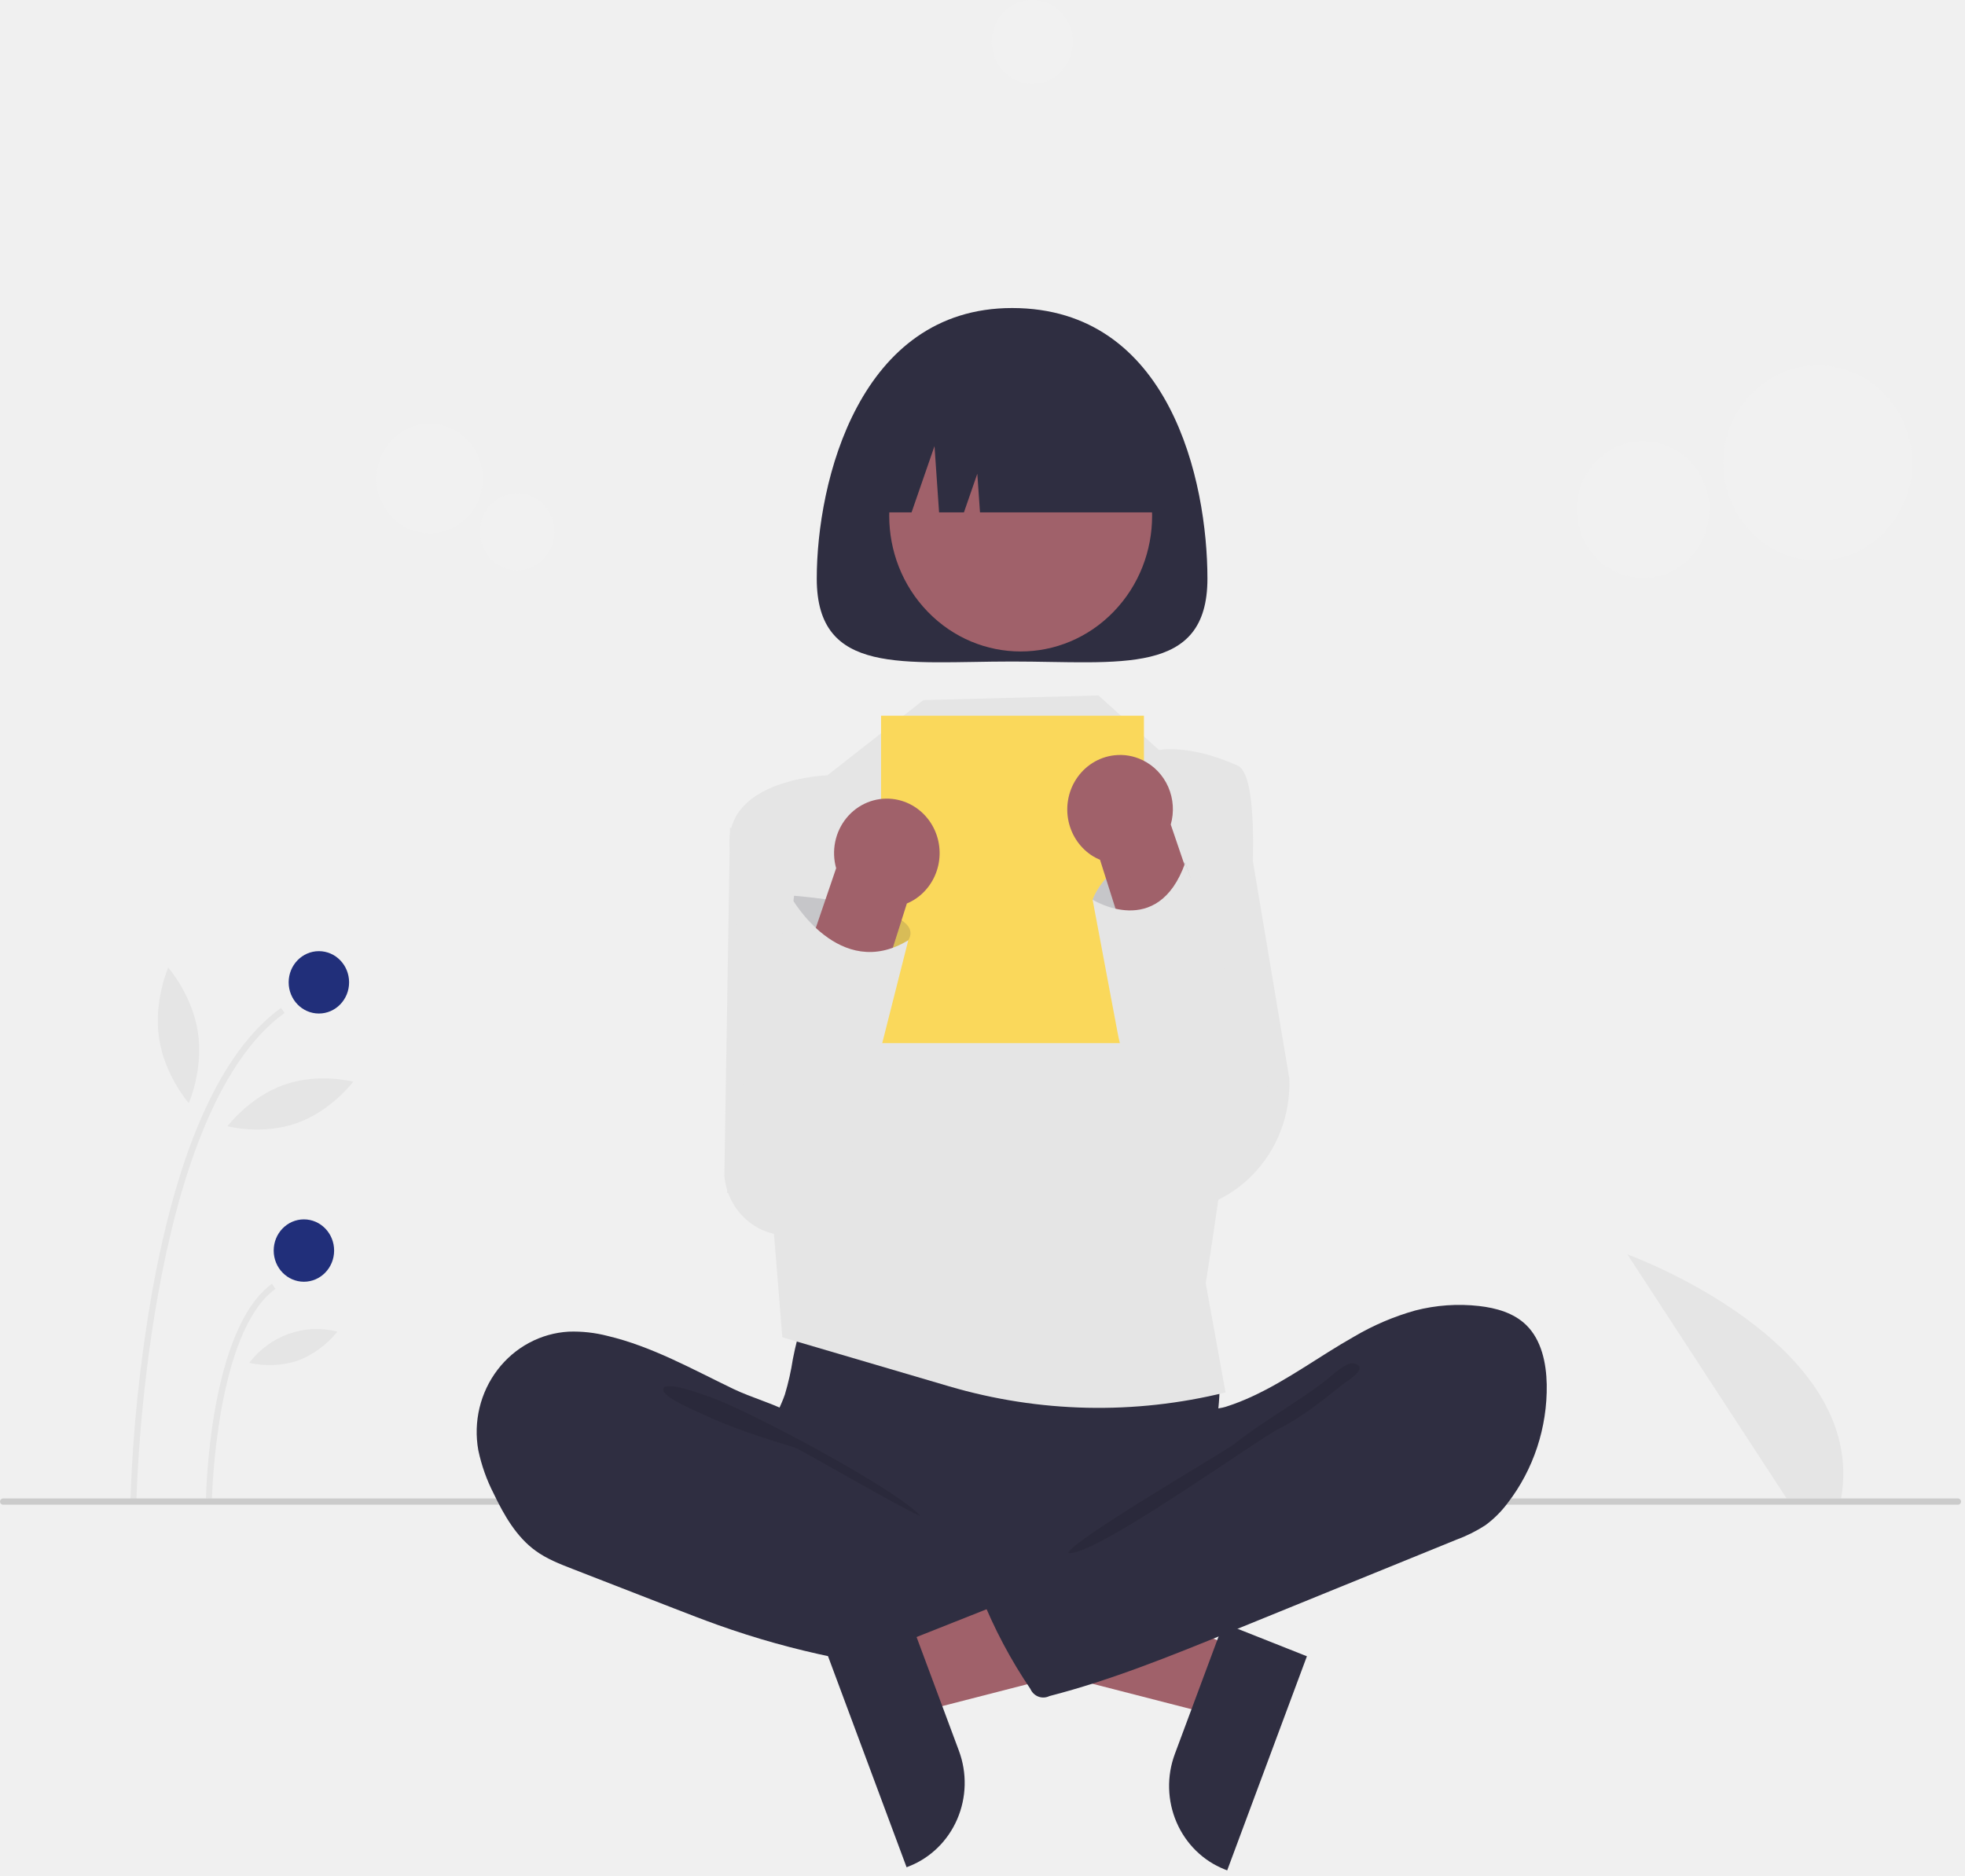
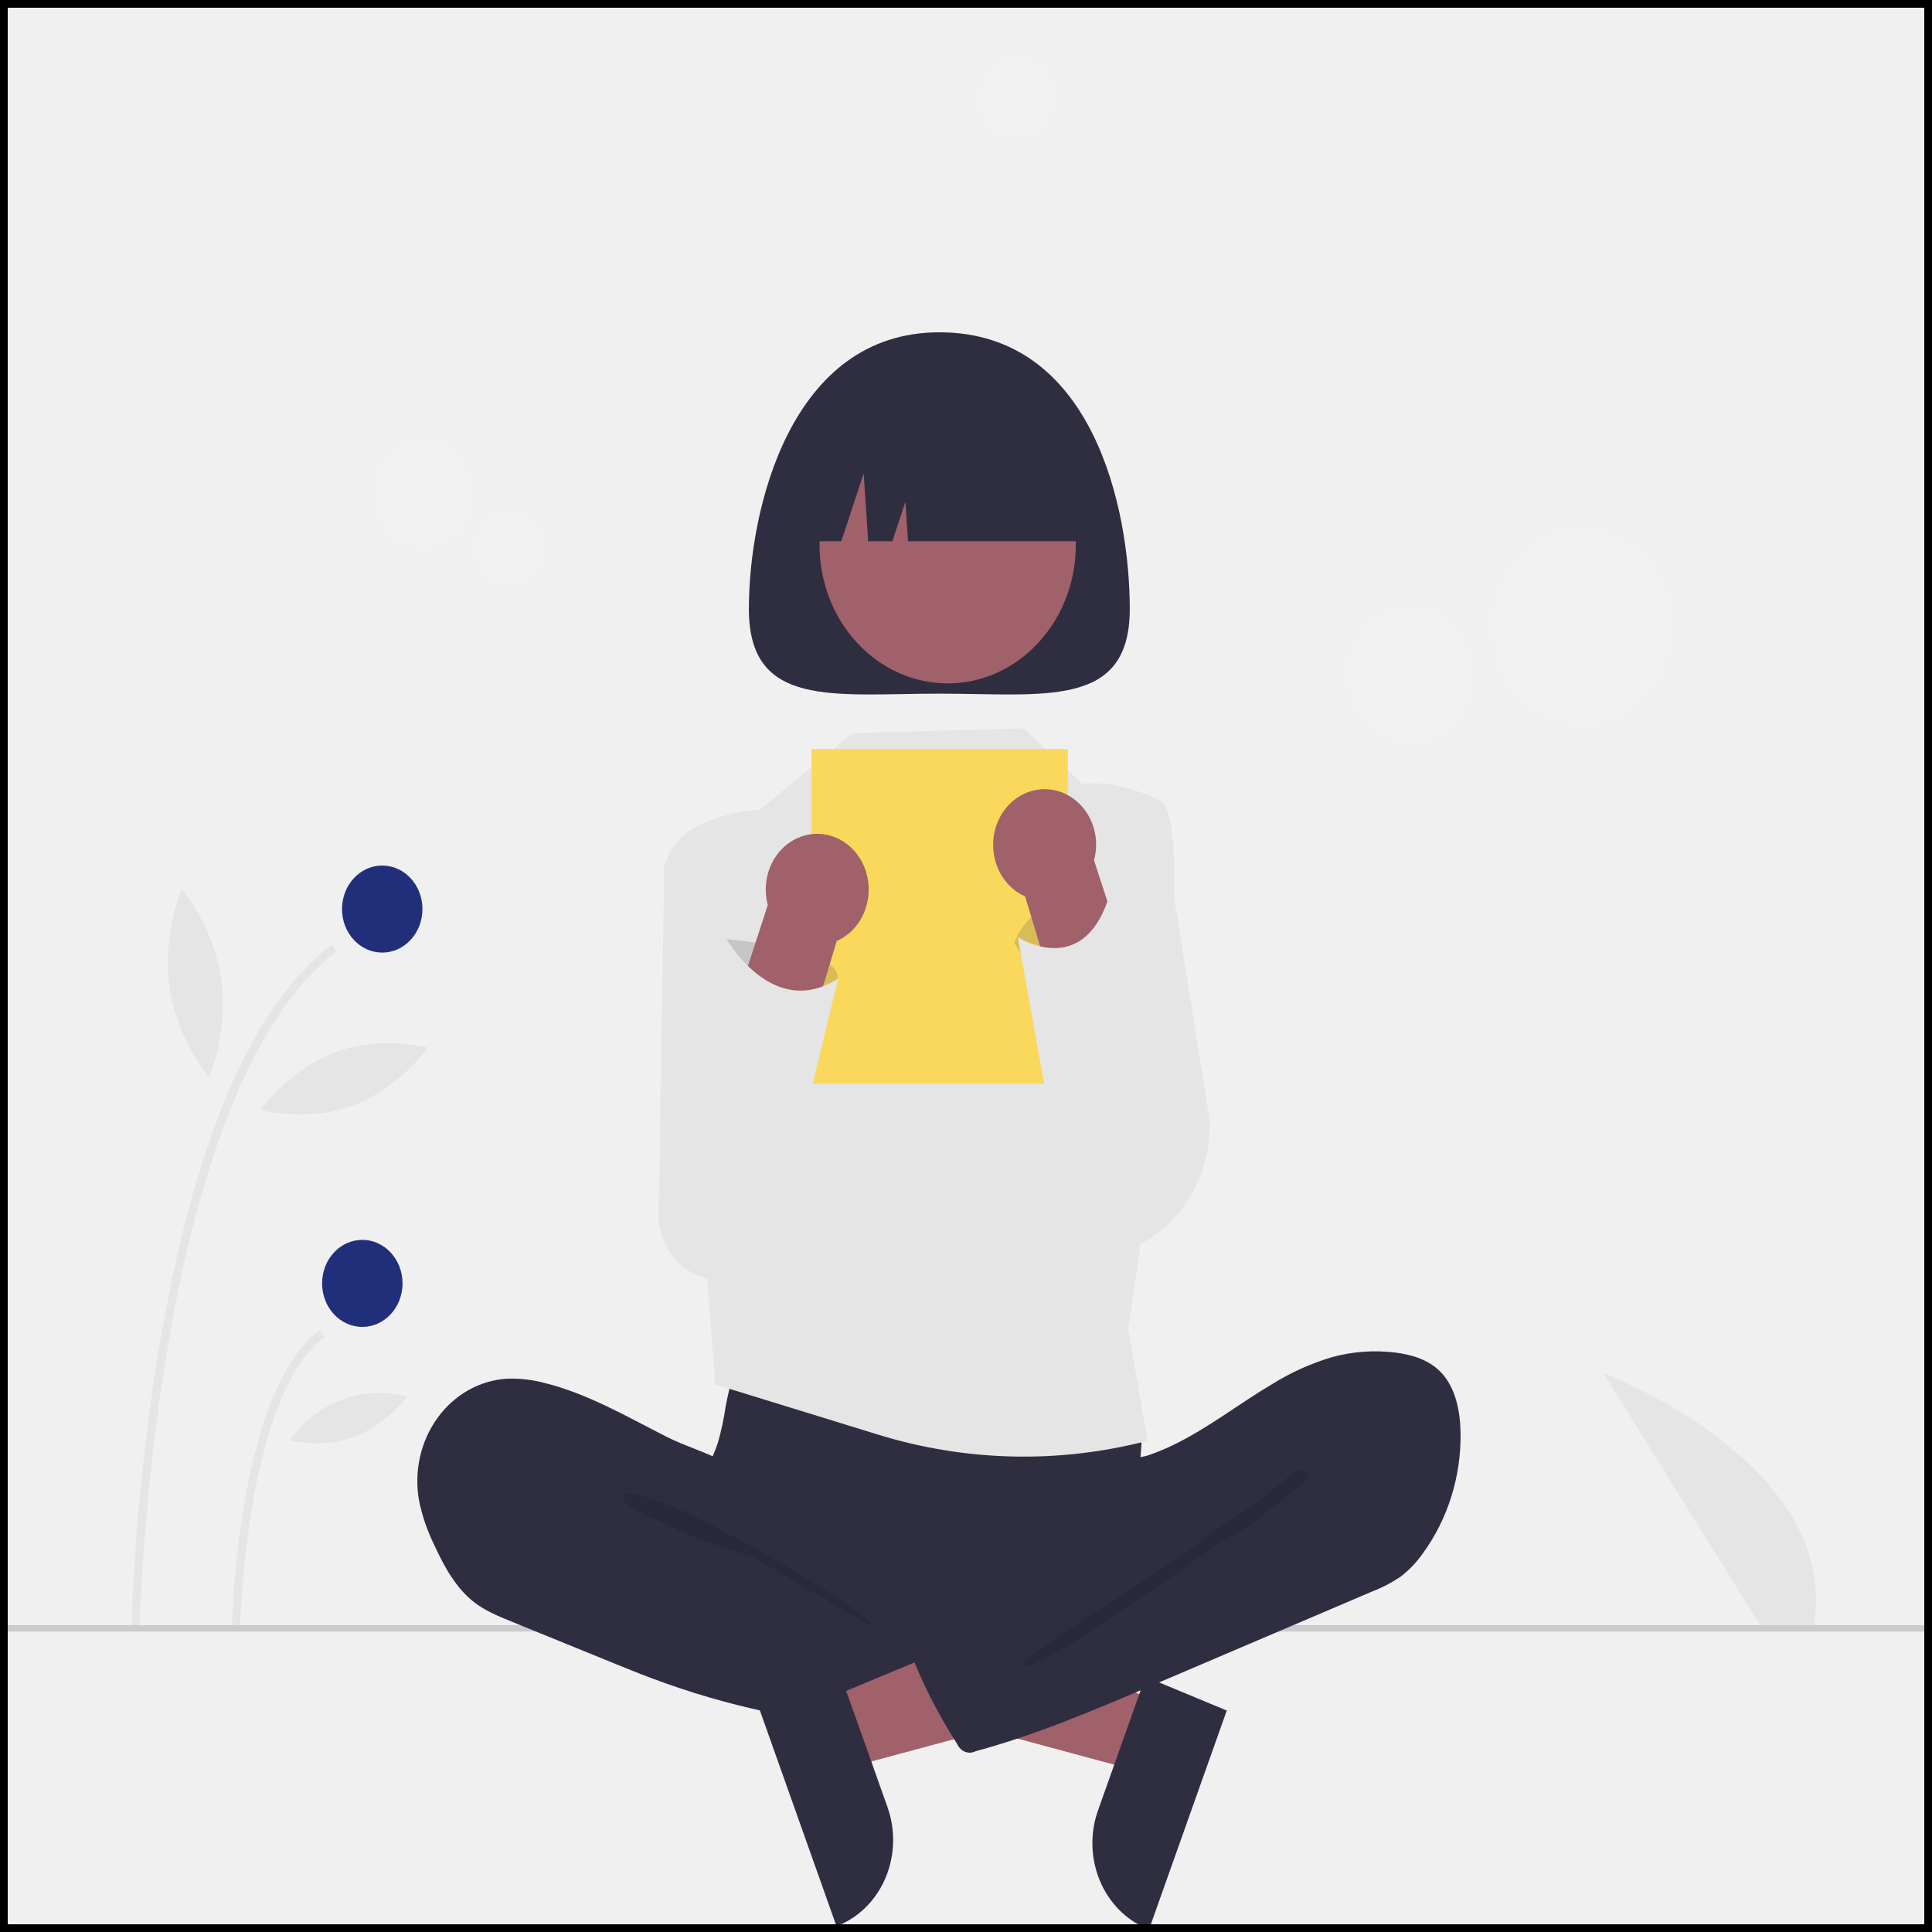
- <svg xmlns="http://www.w3.org/2000/svg" width="243" height="232" viewBox="0 0 243 232" fill="none">
-   <g clip-path="url(#clip0_816_382)">
-     <path d="M220.94 185.322L201.254 155.141C201.254 155.141 231.067 165.883 227.684 185.322H220.94Z" fill="#E5E5E5" />
-     <path d="M16.876 185.525L16.129 185.51C16.418 176.933 17.305 168.389 18.782 159.943C22.014 141.862 27.387 129.987 34.754 124.648L35.183 125.28C17.975 137.751 16.885 185.048 16.876 185.525Z" fill="#E5E5E5" />
-     <path d="M26.218 185.34L25.471 185.325C25.487 184.471 25.954 164.338 33.633 158.773L34.062 159.405C26.693 164.745 26.222 185.135 26.218 185.34Z" fill="#E5E5E5" />
-     <path d="M39.434 125.349C41.498 125.349 43.171 123.622 43.171 121.492C43.171 119.362 41.498 117.635 39.434 117.635C37.37 117.635 35.697 119.362 35.697 121.492C35.697 123.622 37.37 125.349 39.434 125.349Z" fill="#212F7A" />
-     <path d="M37.582 158.52C39.646 158.52 41.319 156.794 41.319 154.664C41.319 152.533 39.646 150.807 37.582 150.807C35.519 150.807 33.846 152.533 33.846 154.664C33.846 156.794 35.519 158.52 37.582 158.52Z" fill="#212F7A" />
-     <path d="M24.475 127.661C25.178 132.291 23.347 136.432 23.347 136.432C23.347 136.432 20.378 133.067 19.676 128.437C18.974 123.807 20.804 119.666 20.804 119.666C20.804 119.666 23.773 123.031 24.475 127.661Z" fill="#E5E5E5" />
-     <path d="M36.693 138.907C32.398 140.427 28.129 139.289 28.129 139.289C28.129 139.289 30.822 135.685 35.117 134.164C39.411 132.644 43.681 133.783 43.681 133.783C43.681 133.783 40.988 137.386 36.693 138.907Z" fill="#E5E5E5" />
-     <path d="M36.827 168.281C34.883 168.912 32.813 169.004 30.824 168.549C32.087 166.889 33.788 165.642 35.722 164.957C37.656 164.273 39.741 164.18 41.725 164.69C40.425 166.309 38.736 167.548 36.827 168.281Z" fill="#E5E5E5" />
-     <path d="M242.139 186.096H0.374C0.275 186.096 0.18 186.055 0.109 185.983C0.039 185.91 0 185.812 0 185.71C0 185.608 0.039 185.509 0.109 185.437C0.18 185.365 0.275 185.324 0.374 185.324H242.139C242.238 185.324 242.333 185.365 242.403 185.437C242.473 185.509 242.513 185.608 242.513 185.71C242.513 185.812 242.473 185.91 242.403 185.983C242.333 186.055 242.238 186.096 242.139 186.096Z" fill="#CBCBCB" />
-     <path d="M153.126 203.876L150.069 212.089L117.924 203.826L122.436 191.705L153.126 203.876Z" fill="#A0616A" />
-     <path d="M161.617 204.841L151.76 231.322L151.435 231.193C148.787 230.143 146.651 228.049 145.498 225.374C144.345 222.698 144.268 219.66 145.286 216.926L145.286 216.925L151.306 200.752L161.617 204.841Z" fill="#2F2E41" />
-     <path d="M104.281 101.047L90.273 102.401L89.578 145.421C89.764 147.53 90.742 149.479 92.303 150.852C93.865 152.225 95.885 152.912 97.931 152.767L106.812 152.135L104.281 101.047Z" fill="#E5E5E5" />
-     <path d="M153.668 98.93L144.083 98.803L143.516 149.92C145.634 149.993 147.744 149.615 149.714 148.809C151.684 148.003 153.472 146.786 154.966 145.236C156.461 143.685 157.63 141.833 158.4 139.795C159.171 137.757 159.526 135.578 159.444 133.392L153.668 98.93Z" fill="#E5E5E5" />
-     <path d="M98.05 168.08C97.823 169.563 97.493 171.027 97.064 172.461C96.58 173.865 95.834 175.163 95.391 176.582C93.982 181.102 95.936 186.143 99.057 189.632C101.764 192.646 105.257 194.788 109.117 195.798C111.932 196.529 114.86 196.634 117.762 196.736C125.797 197.017 134.038 197.268 141.652 194.603C144.057 193.74 146.381 192.651 148.593 191.349C149.291 191.005 149.907 190.505 150.394 189.885C150.975 189.032 151.049 187.925 151.044 186.882C151.027 183.367 150.336 179.869 150.5 176.357C150.591 174.412 150.944 172.468 150.77 170.529C150.53 168.327 149.636 166.255 148.211 164.597C146.786 162.939 144.899 161.776 142.809 161.268C140.649 160.789 138.409 161.05 136.21 161.268C130.503 161.834 124.771 162.099 119.037 162.061C113.178 162.022 107.356 161.099 101.526 161.003C99.802 160.974 99.837 161.523 99.288 163.245C98.783 164.83 98.369 166.445 98.05 168.08Z" fill="#2F2E41" />
-     <path d="M75.14 165.223C73.565 164.815 71.942 164.636 70.318 164.694C68.612 164.792 66.946 165.263 65.431 166.076C63.915 166.889 62.584 168.026 61.527 169.412C60.47 170.797 59.711 172.399 59.3 174.11C58.89 175.822 58.837 177.604 59.145 179.338C59.538 181.217 60.181 183.03 61.055 184.728C62.334 187.406 63.868 190.079 66.236 191.795C67.62 192.8 69.223 193.426 70.807 194.041L83.276 198.89C85.11 199.603 86.945 200.316 88.797 200.978C98.104 204.298 107.807 206.289 117.636 206.895C120.63 207.079 123.67 207.131 126.59 206.427C127.284 206.26 128.023 206.011 128.424 205.404C128.662 204.977 128.802 204.499 128.834 204.008L129.601 198.463C129.709 197.683 129.813 196.861 129.536 196.126C129.185 195.195 128.304 194.608 127.464 194.11C119.266 189.251 109.695 186.57 102.795 179.9C101.17 178.33 99.811 175.841 97.838 174.774C95.6 173.565 92.964 172.875 90.65 171.76C85.593 169.324 80.621 166.524 75.14 165.223Z" fill="#2F2E41" />
-     <path opacity="0.1" d="M87.591 172.698C91.999 174.123 110.606 183.999 113.795 187.447C113.368 187.605 98.863 179.215 98.428 179.081C94.471 177.855 90.493 176.621 86.736 174.828C85.98 174.467 81.826 172.771 82.014 171.787C82.226 170.676 86.809 172.445 87.591 172.698Z" fill="black" />
-     <path d="M114.188 86.588L102.321 95.888C102.321 95.888 89.8 96.292 90.223 104.554C90.647 112.815 95.658 151.931 95.658 151.931L96.745 165.389L117.369 171.455C128.512 174.732 140.286 174.993 151.555 172.211L149.104 158.709C149.104 158.709 159.028 97.388 153.05 94.688C147.071 91.988 143.334 92.759 143.334 92.759L135.84 86.01L114.188 86.588Z" fill="#E5E5E5" />
-     <path d="M149.316 71.567C149.316 83.64 138.501 81.814 125.16 81.814C111.819 81.814 101.004 83.64 101.004 71.567C101.004 59.495 106.287 38.096 125.16 38.096C144.684 38.096 149.316 59.495 149.316 71.567Z" fill="#2F2E41" />
-     <path d="M137.714 75.656C144.062 69.104 144.062 58.481 137.714 51.929C131.366 45.377 121.074 45.377 114.726 51.929C108.378 58.481 108.378 69.104 114.726 75.656C121.074 82.209 131.366 82.209 137.714 75.656Z" fill="#A0616A" />
-     <path d="M106.299 63.37H112.728L115.564 55.173L116.131 63.37H119.204L120.859 58.588L121.19 63.37H144.022C144.022 58.66 142.209 54.142 138.982 50.811C135.755 47.481 131.379 45.609 126.815 45.609H123.506C118.942 45.609 114.566 47.481 111.339 50.811C108.112 54.142 106.299 58.66 106.299 63.37Z" fill="#2F2E41" />
-     <path d="M141.464 88.516H108.955V129.013H141.464V88.516Z" fill="#FAD85B" />
-     <path d="M110.748 203.49L113.805 211.702L145.95 203.439L141.438 191.318L110.748 203.49Z" fill="#A0616A" />
-     <path d="M112.566 200.365L118.587 216.539L118.587 216.539C119.604 219.273 119.528 222.312 118.375 224.987C117.222 227.663 115.086 229.756 112.438 230.806L112.113 230.935L102.256 204.454L112.566 200.365Z" fill="#2F2E41" />
-     <path d="M175.003 162.08C177.585 161.412 180.262 161.223 182.909 161.523C185.022 161.763 187.2 162.37 188.743 163.88C190.621 165.718 191.224 168.56 191.275 171.231C191.357 176.55 189.648 181.734 186.439 185.897C185.655 186.95 184.723 187.876 183.674 188.645C182.542 189.375 181.336 189.975 180.077 190.434L152.153 201.802C144.807 204.793 137.435 207.792 129.773 209.764C129.356 209.971 128.876 209.999 128.44 209.842C128.003 209.685 127.645 209.355 127.443 208.925C127.437 208.912 127.431 208.899 127.425 208.885C124.979 205.278 122.926 201.403 121.305 197.33C121.229 197.233 121.176 197.119 121.151 196.996C121.126 196.874 121.13 196.747 121.163 196.627C121.195 196.506 121.256 196.396 121.339 196.304C121.422 196.213 121.524 196.144 121.639 196.102L141.389 184.389C142.804 183.55 144.235 182.699 145.409 181.53C146.263 180.677 146.962 179.672 147.473 178.565C147.883 177.682 147.921 175.599 148.444 174.947C148.956 174.308 150.707 174.257 151.516 174.006C152.657 173.645 153.774 173.209 154.861 172.701C159.279 170.661 163.213 167.697 167.449 165.308C169.824 163.906 172.362 162.822 175.003 162.08Z" fill="#2F2E41" />
-     <path opacity="0.1" d="M163.805 170.826C160.412 173.457 156.018 175.875 152.655 178.574C151.508 179.496 132.374 190.599 132.104 192.073C135.241 192.619 155.227 178.188 158.087 176.747C160.946 175.307 163.481 173.277 165.993 171.261C166.633 170.747 169.346 169.203 167.509 168.629C166.473 168.306 164.57 170.3 163.805 170.826Z" fill="black" />
-     <path d="M224.798 69.315C231.246 69.315 236.474 63.919 236.474 57.263C236.474 50.607 231.246 45.211 224.798 45.211C218.349 45.211 213.121 50.607 213.121 57.263C213.121 63.919 218.349 69.315 224.798 69.315Z" fill="#F1F1F1" />
-     <path d="M203.187 71.471C207.711 71.471 211.378 67.686 211.378 63.017C211.378 58.348 207.711 54.562 203.187 54.562C198.663 54.562 194.996 58.348 194.996 63.017C194.996 67.686 198.663 71.471 203.187 71.471Z" fill="#F1F1F1" />
-     <path d="M53.142 65.956C56.769 65.956 59.709 62.921 59.709 59.177C59.709 55.433 56.769 52.398 53.142 52.398C49.515 52.398 46.574 55.433 46.574 59.177C46.574 62.921 49.515 65.956 53.142 65.956Z" fill="#F1F1F1" />
-     <path d="M63.953 70.516C66.497 70.516 68.56 68.388 68.56 65.761C68.56 63.135 66.497 61.006 63.953 61.006C61.408 61.006 59.346 63.135 59.346 65.761C59.346 68.388 61.408 70.516 63.953 70.516Z" fill="#F1F1F1" />
-     <path d="M127.667 10.364C130.44 10.364 132.687 8.044 132.687 5.182C132.687 2.32 130.44 0 127.667 0C124.894 0 122.646 2.32 122.646 5.182C122.646 8.044 124.894 10.364 127.667 10.364Z" fill="#F1F1F1" />
-     <path opacity="0.17" d="M97.748 114.359L98.197 110.783C98.197 110.783 114.937 112.045 112.321 116.287C109.706 120.53 103.353 120.915 103.353 120.915L97.748 114.359Z" fill="#2F2E41" />
-     <path d="M110.381 98.812C111.34 98.921 112.264 99.248 113.086 99.769C113.908 100.29 114.608 100.992 115.136 101.826C115.617 102.586 115.945 103.439 116.098 104.333C116.252 105.228 116.229 106.145 116.031 107.029C115.832 107.914 115.463 108.749 114.944 109.482C114.425 110.216 113.769 110.834 113.013 111.299C112.736 111.468 112.446 111.615 112.147 111.738L101.858 144.224C101.56 144.865 101.142 145.439 100.628 145.912C100.114 146.386 99.515 146.75 98.864 146.984C98.214 147.218 97.525 147.317 96.837 147.275C96.15 147.233 95.477 147.051 94.857 146.74C94.238 146.429 93.684 145.994 93.228 145.461C92.772 144.928 92.422 144.308 92.199 143.635C91.976 142.962 91.884 142.251 91.929 141.541C91.973 140.831 92.153 140.138 92.458 139.5L103.401 107.375C103.102 106.313 103.063 105.19 103.285 104.108C103.507 103.025 103.985 102.016 104.675 101.169C105.365 100.323 106.247 99.665 107.242 99.253C108.238 98.842 109.316 98.691 110.381 98.812Z" fill="#A0616A" />
-     <path d="M97.903 111.086C97.903 111.086 103.799 121.483 112.323 116.285L104.062 148.914H97.102L89.902 147.526L91.918 134.045L97.903 111.086Z" fill="#E5E5E5" />
-     <path d="M140.001 118.193L135.117 111.272C135.117 111.272 137.465 104.093 146.567 106.718C146.567 106.718 152.359 120.1 140.001 118.193Z" fill="#E5E5E5" />
-     <path opacity="0.17" d="M140.001 118.193L135.117 111.272C135.117 111.272 137.465 104.093 146.567 106.718C146.567 106.718 152.359 120.1 140.001 118.193Z" fill="#2F2E41" />
-     <path d="M141.293 94.012C142.702 94.688 143.829 95.864 144.469 97.325C145.109 98.786 145.219 100.436 144.78 101.975L155.723 134.1C156.028 134.737 156.208 135.431 156.252 136.141C156.297 136.85 156.205 137.562 155.982 138.235C155.759 138.907 155.409 139.528 154.953 140.061C154.497 140.594 153.943 141.028 153.324 141.34C152.704 141.651 152.032 141.833 151.344 141.875C150.656 141.916 149.967 141.818 149.317 141.584C148.666 141.35 148.067 140.986 147.553 140.512C147.039 140.038 146.621 139.464 146.323 138.823L136.034 106.338C135.735 106.214 135.445 106.068 135.168 105.899C134.412 105.433 133.756 104.816 133.237 104.082C132.718 103.348 132.349 102.514 132.15 101.629C131.952 100.744 131.929 99.827 132.083 98.933C132.236 98.038 132.564 97.185 133.045 96.425C133.573 95.592 134.273 94.889 135.095 94.368C135.917 93.847 136.841 93.52 137.8 93.412C138.995 93.272 140.205 93.48 141.293 94.012Z" fill="#A0616A" />
-     <path d="M135.117 111.272C135.117 111.272 143.176 116.319 146.567 106.719L157.922 137.579L154.548 143.67L154.06 143.712C152.047 143.885 150.024 143.552 148.163 142.74C146.303 141.928 144.661 140.662 143.379 139.051C140.764 135.764 138.985 131.857 138.2 127.683L135.117 111.272Z" fill="#E5E5E5" />
-   </g>
-   <defs>
-     <clipPath id="clip0_816_382">
-       <rect width="242.513" height="231.32" fill="white" />
-     </clipPath>
-   </defs>
+ <svg xmlns="http://www.w3.org/2000/svg" width="250" height="250" viewBox="0 0 250 250" fill="none">
+   <path d="M227.761 210.289L207.467 177.67C207.467 177.67 238.2 189.28 234.713 210.289H227.761Z" fill="#E5E5E5" />
+   <path d="M18.041 211.133L17 211.111C17.403 198.587 18.637 186.11 20.695 173.778C25.196 147.375 32.681 130.034 42.942 122.238L43.539 123.16C19.571 141.371 18.053 210.437 18.041 211.133Z" fill="#E5E5E5" />
+   <path d="M31.053 210.864L30.012 210.842C30.034 209.595 30.685 180.196 41.38 172.07L41.978 172.992C31.714 180.79 31.058 210.564 31.053 210.864Z" fill="#E5E5E5" />
+   <path d="M49.461 123.264C52.335 123.264 54.665 120.743 54.665 117.632C54.665 114.522 52.335 112 49.461 112C46.586 112 44.256 114.522 44.256 117.632C44.256 120.743 46.586 123.264 49.461 123.264Z" fill="#212F7A" />
+   <path d="M46.883 171.702C49.757 171.702 52.087 169.18 52.087 166.07C52.087 162.959 49.757 160.438 46.883 160.438C44.008 160.438 41.678 162.959 41.678 166.07C41.678 169.18 44.008 171.702 46.883 171.702Z" fill="#212F7A" />
+   <path d="M28.623 126.642C29.601 133.403 27.052 139.45 27.052 139.45C27.052 139.45 22.916 134.535 21.938 127.774C20.96 121.014 23.51 114.967 23.51 114.967C23.51 114.967 27.645 119.881 28.623 126.642Z" fill="#E5E5E5" />
+   <path d="M45.642 143.061C39.66 145.282 33.713 143.619 33.713 143.619C33.713 143.619 37.464 138.356 43.446 136.136C49.428 133.916 55.375 135.578 55.375 135.578C55.375 135.578 51.623 140.841 45.642 143.061Z" fill="#E5E5E5" />
+   <path d="M45.828 185.957C43.12 186.877 40.237 187.012 37.467 186.348C39.226 183.924 41.595 182.103 44.289 181.103C46.983 180.103 49.886 179.967 52.65 180.712C50.84 183.077 48.487 184.885 45.828 185.957Z" fill="#E5E5E5" />
+   <path d="M249.615 211.125H0.385C0.283 211.125 0.185 211.081 0.113 211.003C0.041 210.924 0 210.818 0 210.708C0 210.597 0.041 210.491 0.113 210.413C0.185 210.335 0.283 210.291 0.385 210.291H249.615C249.717 210.291 249.815 210.335 249.887 210.413C249.959 210.491 250 210.597 250 210.708C250 210.818 249.959 210.924 249.887 211.003C249.815 211.081 249.717 211.125 249.615 211.125Z" fill="#CBCBCB" />
+   <path d="M204.721 94.05C211.368 94.05 216.757 88.219 216.757 81.025C216.757 73.832 211.368 68 204.721 68C198.073 68 192.684 73.832 192.684 81.025C192.684 88.219 198.073 94.05 204.721 94.05Z" fill="#F1F1F1" />
+   <path d="M182.444 96.38C187.107 96.38 190.888 92.289 190.888 87.243C190.888 82.196 187.107 78.106 182.444 78.106C177.78 78.106 174 82.196 174 87.243C174 92.289 177.78 96.38 182.444 96.38Z" fill="#F1F1F1" />
+   <path d="M54.782 71.283C58.521 71.283 61.553 68.003 61.553 63.957C61.553 59.911 58.521 56.631 54.782 56.631C51.043 56.631 48.012 59.911 48.012 63.957C48.012 68.003 51.043 71.283 54.782 71.283Z" fill="#F1F1F1" />
+   <path d="M65.927 76.21C68.55 76.21 70.677 73.909 70.677 71.071C70.677 68.233 68.55 65.932 65.927 65.932C63.304 65.932 61.178 68.233 61.178 71.071C61.178 73.909 63.304 76.21 65.927 76.21Z" fill="#F1F1F1" />
+   <path d="M131.607 18.201C134.465 18.201 136.782 15.693 136.782 12.6C136.782 9.507 134.465 7 131.607 7C128.749 7 126.432 9.507 126.432 12.6C126.432 15.693 128.749 18.201 131.607 18.201Z" fill="#F1F1F1" />
+   <path d="M144.322 127.738L139.287 120.258C139.287 120.258 141.707 112.5 151.09 115.337C151.09 115.337 157.061 129.799 144.322 127.738Z" fill="#E5E5E5" />
+   <path d="M150.078 220.313L146.96 229.096L114.166 220.259L118.769 207.295L150.078 220.313Z" fill="#A0616A" />
+   <path d="M158.742 221.344L148.686 249.666L148.355 249.529C145.653 248.405 143.474 246.167 142.298 243.305C141.121 240.444 141.043 237.194 142.081 234.27L142.081 234.269L148.223 216.971L158.742 221.344Z" fill="#2F2E41" />
+   <path d="M100.248 110.33L85.957 111.778L85.248 157.791C85.438 160.046 86.436 162.131 88.028 163.599C89.621 165.068 91.682 165.803 93.769 165.647L102.83 164.972L100.248 110.33Z" fill="#E5E5E5" />
+   <path d="M150.633 108.066L140.855 107.93L140.275 162.602C142.436 162.68 144.589 162.276 146.599 161.414C148.608 160.552 150.433 159.251 151.957 157.592C153.482 155.933 154.675 153.953 155.461 151.773C156.246 149.594 156.609 147.262 156.525 144.924L150.633 108.066Z" fill="#E5E5E5" />
+   <path d="M93.894 182.026C93.663 183.612 93.327 185.178 92.888 186.712C92.395 188.213 91.633 189.602 91.182 191.119C89.744 195.954 91.738 201.345 94.922 205.077C97.683 208.301 101.247 210.591 105.185 211.671C108.057 212.453 111.044 212.566 114.004 212.674C122.201 212.975 130.609 213.244 138.377 210.394C140.831 209.471 143.201 208.306 145.458 206.913C146.17 206.545 146.798 206.011 147.295 205.347C147.887 204.435 147.963 203.251 147.958 202.136C147.94 198.375 147.236 194.634 147.403 190.878C147.496 188.798 147.856 186.719 147.679 184.645C147.433 182.29 146.522 180.074 145.068 178.3C143.614 176.527 141.689 175.284 139.557 174.74C137.354 174.228 135.068 174.507 132.825 174.74C127.002 175.346 121.154 175.629 115.305 175.588C109.328 175.547 103.388 174.559 97.441 174.456C95.682 174.426 95.717 175.012 95.157 176.854C94.642 178.55 94.22 180.277 93.894 182.026Z" fill="#2F2E41" />
+   <path d="M70.52 178.97C68.913 178.533 67.257 178.342 65.6 178.404C63.86 178.508 62.161 179.012 60.614 179.882C59.068 180.752 57.711 181.968 56.632 183.45C55.554 184.931 54.779 186.644 54.36 188.475C53.941 190.305 53.887 192.211 54.201 194.066C54.603 196.076 55.259 198.016 56.151 199.831C57.455 202.696 59.02 205.554 61.435 207.39C62.848 208.464 64.484 209.134 66.099 209.792L78.82 214.978C80.691 215.741 82.563 216.504 84.453 217.211C93.947 220.762 103.846 222.892 113.874 223.54C116.928 223.737 120.029 223.792 123.009 223.039C123.716 222.861 124.47 222.595 124.88 221.946C125.122 221.488 125.265 220.978 125.298 220.452L126.08 214.522C126.191 213.687 126.297 212.808 126.014 212.022C125.655 211.026 124.756 210.399 123.899 209.866C115.537 204.668 105.772 201.801 98.733 194.667C97.076 192.988 95.689 190.326 93.675 189.185C91.392 187.892 88.703 187.153 86.343 185.961C81.184 183.355 76.112 180.361 70.52 178.97Z" fill="#2F2E41" />
+   <path opacity="0.1" d="M86.297 194.643C90.84 196.183 110.022 206.856 113.31 210.582C112.869 210.754 97.916 201.686 97.468 201.541C93.389 200.216 89.288 198.883 85.415 196.945C84.636 196.555 80.353 194.722 80.547 193.658C80.766 192.458 85.49 194.369 86.297 194.643Z" fill="black" />
+   <path d="M110.355 94.865L98.249 104.811C98.249 104.811 85.475 105.244 85.907 114.08C86.339 122.916 91.451 164.752 91.451 164.752L92.561 179.147L113.601 185.634C124.969 189.139 136.98 189.418 148.477 186.443L145.976 172.002C145.976 172.002 156.101 106.415 150.002 103.528C143.902 100.64 140.09 101.465 140.09 101.465L132.445 94.246L110.355 94.865Z" fill="#E5E5E5" />
+   <path d="M146.192 78.8C146.192 91.712 135.159 89.759 121.548 89.759C107.938 89.759 96.904 91.712 96.904 78.8C96.904 65.888 102.294 43 121.548 43C141.466 43 146.192 65.888 146.192 78.8Z" fill="#2F2E41" />
+   <path d="M134.356 83.175C140.832 76.167 140.832 64.805 134.356 57.798C127.88 50.79 117.38 50.79 110.904 57.798C104.428 64.805 104.428 76.167 110.904 83.175C117.38 90.183 127.88 90.183 134.356 83.175Z" fill="#A0616A" />
+   <path d="M102.309 70.033H108.867L111.761 61.266L112.34 70.033H115.475L117.162 64.919L117.5 70.033H140.794C140.794 64.995 138.944 60.163 135.652 56.601C132.36 53.038 127.895 51.037 123.239 51.037H119.863C115.207 51.037 110.742 53.038 107.45 56.601C104.158 60.163 102.309 64.995 102.309 70.033Z" fill="#2F2E41" />
+   <path d="M138.183 96.93H105.018V140.244H138.183V96.93Z" fill="#FAD85B" />
+   <path d="M106.848 219.9L109.967 228.684L142.76 219.847L138.157 206.883L106.848 219.9Z" fill="#A0616A" />
+   <path d="M108.704 216.557L114.846 233.855L114.846 233.856C115.884 236.779 115.806 240.03 114.63 242.891C113.453 245.753 111.275 247.991 108.573 249.115L108.242 249.252L98.186 220.93L108.704 216.557Z" fill="#2F2E41" />
+   <path d="M172.397 175.605C175.031 174.89 177.762 174.689 180.462 175.009C182.618 175.266 184.84 175.915 186.414 177.53C188.33 179.496 188.946 182.536 188.997 185.392C189.082 191.082 187.338 196.626 184.064 201.079C183.264 202.205 182.313 203.195 181.243 204.017C180.088 204.799 178.858 205.441 177.573 205.931L149.086 218.09C141.591 221.288 134.071 224.496 126.254 226.605C125.829 226.827 125.339 226.857 124.894 226.689C124.448 226.521 124.083 226.168 123.877 225.708C123.871 225.694 123.865 225.68 123.859 225.666C121.363 221.808 119.269 217.663 117.615 213.307C117.537 213.203 117.483 213.081 117.458 212.95C117.432 212.819 117.437 212.683 117.47 212.554C117.503 212.426 117.565 212.307 117.649 212.21C117.734 212.112 117.839 212.038 117.956 211.994L138.105 199.466C139.548 198.569 141.008 197.658 142.206 196.408C143.077 195.495 143.79 194.421 144.312 193.236C144.729 192.292 144.768 190.065 145.302 189.367C145.824 188.684 147.611 188.629 148.436 188.36C149.6 187.975 150.74 187.508 151.848 186.965C156.356 184.783 160.369 181.612 164.69 179.058C167.114 177.558 169.703 176.398 172.397 175.605Z" fill="#2F2E41" />
+   <path opacity="0.1" d="M164.864 192.622C161.366 195.464 156.837 198.078 153.37 200.996C152.187 201.991 132.462 213.991 132.184 215.585C135.418 216.175 156.021 200.578 158.969 199.021C161.917 197.465 164.53 195.27 167.12 193.092C167.78 192.536 170.576 190.867 168.682 190.247C167.615 189.898 165.652 192.053 164.864 192.622Z" fill="black" />
+   <path opacity="0.17" d="M93.348 125.311L93.803 121.51C93.803 121.51 110.779 122.851 108.127 127.361C105.474 131.872 99.032 132.282 99.032 132.282L93.348 125.311Z" fill="#2F2E41" />
+   <path d="M106.473 107.94C107.451 108.056 108.393 108.406 109.232 108.963C110.071 109.52 110.785 110.272 111.324 111.163C111.815 111.976 112.148 112.889 112.305 113.845C112.462 114.802 112.438 115.782 112.236 116.729C112.034 117.675 111.657 118.568 111.128 119.352C110.599 120.137 109.928 120.798 109.157 121.296C108.875 121.476 108.58 121.633 108.275 121.765L97.777 156.51C97.473 157.196 97.047 157.809 96.523 158.316C95.999 158.823 95.387 159.212 94.723 159.462C94.06 159.712 93.357 159.818 92.655 159.773C91.954 159.728 91.267 159.534 90.635 159.201C90.004 158.868 89.439 158.403 88.973 157.834C88.508 157.264 88.151 156.6 87.924 155.88C87.696 155.161 87.603 154.4 87.648 153.641C87.693 152.882 87.876 152.14 88.188 151.458L99.351 117.099C99.047 115.962 99.007 114.762 99.233 113.604C99.46 112.446 99.947 111.367 100.651 110.461C101.355 109.555 102.255 108.852 103.27 108.412C104.286 107.972 105.386 107.81 106.473 107.94Z" fill="#A0616A" />
+   <path d="M93.742 121.068C93.742 121.068 99.757 132.189 108.453 126.629L100.026 161.527H92.925L85.58 160.043L87.637 145.624L93.742 121.068Z" fill="#E5E5E5" />
+   <path opacity="0.17" d="M136.195 129.39L131.242 122.031C131.242 122.031 133.623 114.399 142.854 117.19C142.854 117.19 148.727 131.418 136.195 129.39Z" fill="#2F2E41" />
+   <path d="M138.01 102.806C139.447 103.53 140.597 104.787 141.25 106.35C141.903 107.913 142.016 109.678 141.568 111.323L152.732 145.683C153.043 146.365 153.226 147.106 153.272 147.865C153.317 148.624 153.223 149.385 152.996 150.105C152.768 150.825 152.411 151.488 151.946 152.058C151.481 152.628 150.916 153.093 150.284 153.426C149.652 153.759 148.966 153.953 148.264 153.998C147.562 154.043 146.859 153.937 146.196 153.687C145.532 153.437 144.921 153.047 144.396 152.541C143.872 152.034 143.446 151.42 143.142 150.735L132.645 115.99C132.34 115.858 132.045 115.701 131.762 115.52C130.991 115.023 130.321 114.362 129.792 113.577C129.263 112.792 128.885 111.9 128.683 110.953C128.481 110.007 128.457 109.026 128.614 108.07C128.771 107.113 129.105 106.201 129.595 105.388C130.134 104.496 130.848 103.745 131.687 103.188C132.526 102.63 133.468 102.281 134.446 102.164C135.666 102.015 136.9 102.237 138.01 102.806Z" fill="#A0616A" />
+   <path d="M131.707 121.267C131.707 121.267 139.928 126.665 143.388 116.396L154.973 149.403L151.53 155.918L151.032 155.963C148.979 156.148 146.914 155.791 145.016 154.923C143.118 154.054 141.444 152.7 140.136 150.977C137.468 147.462 135.652 143.283 134.852 138.818L131.707 121.267Z" fill="#E5E5E5" />
+   <rect x="0.5" y="0.5" width="249" height="249" stroke="black" />
</svg>
